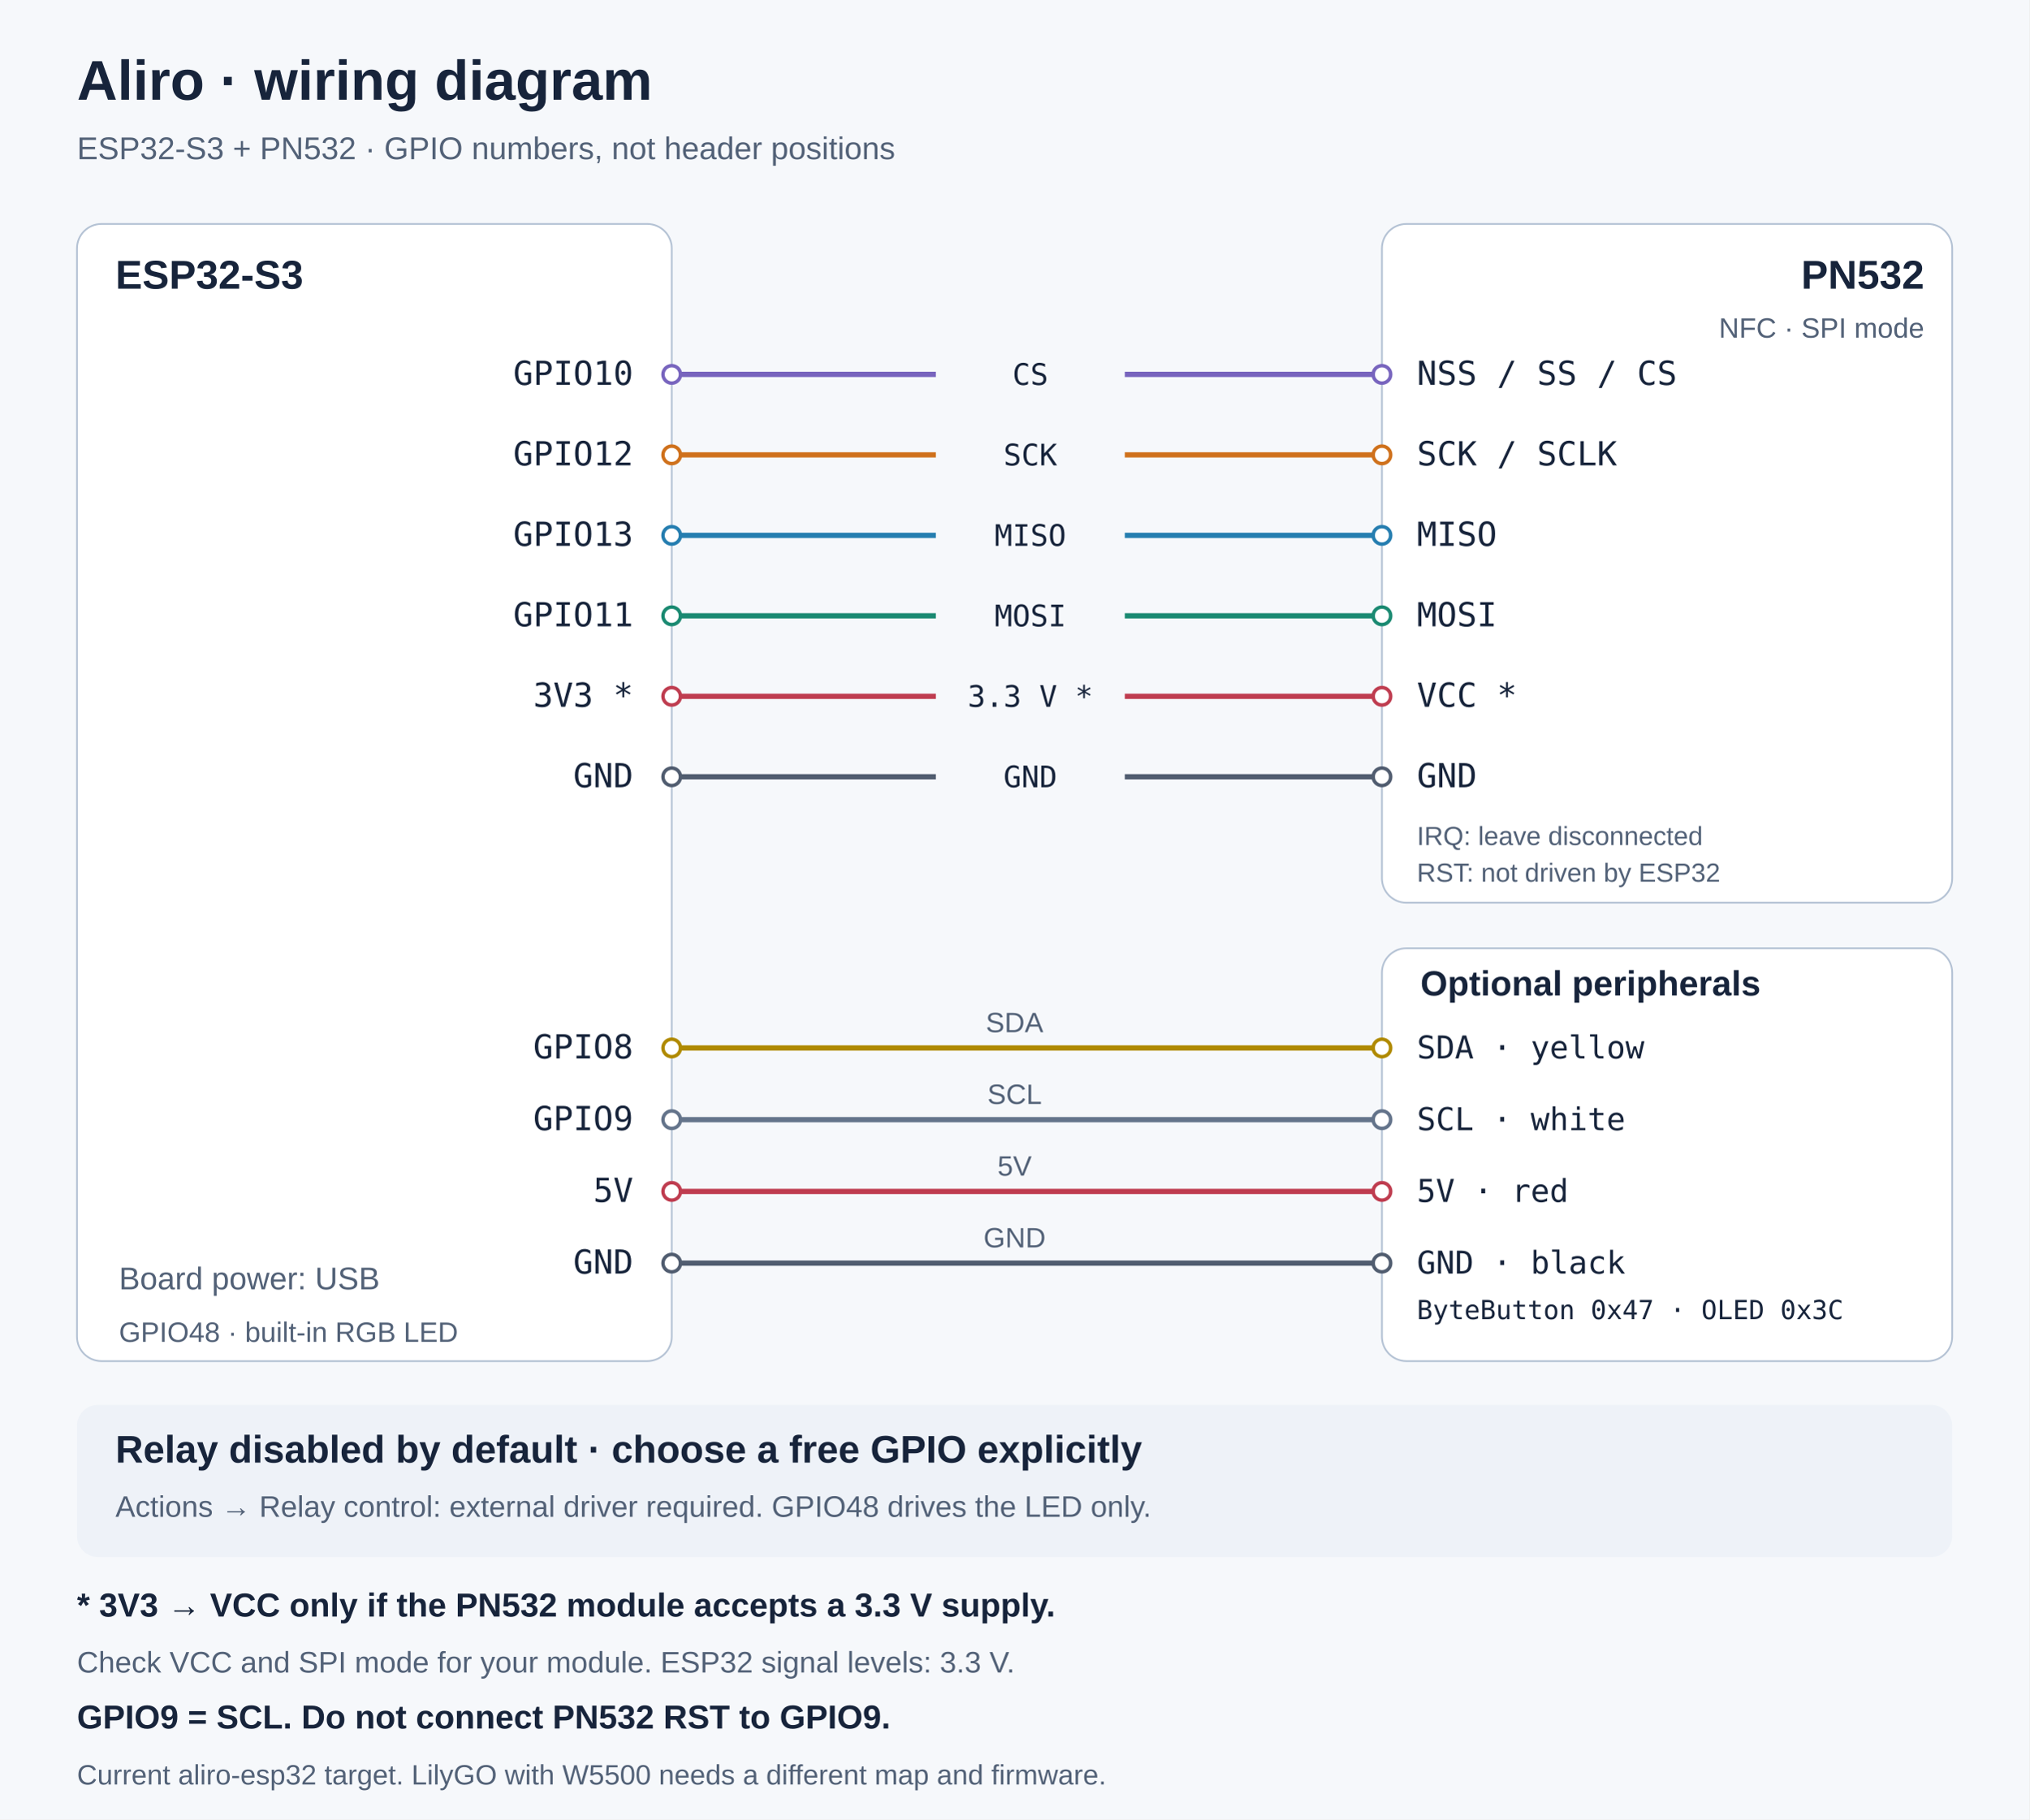
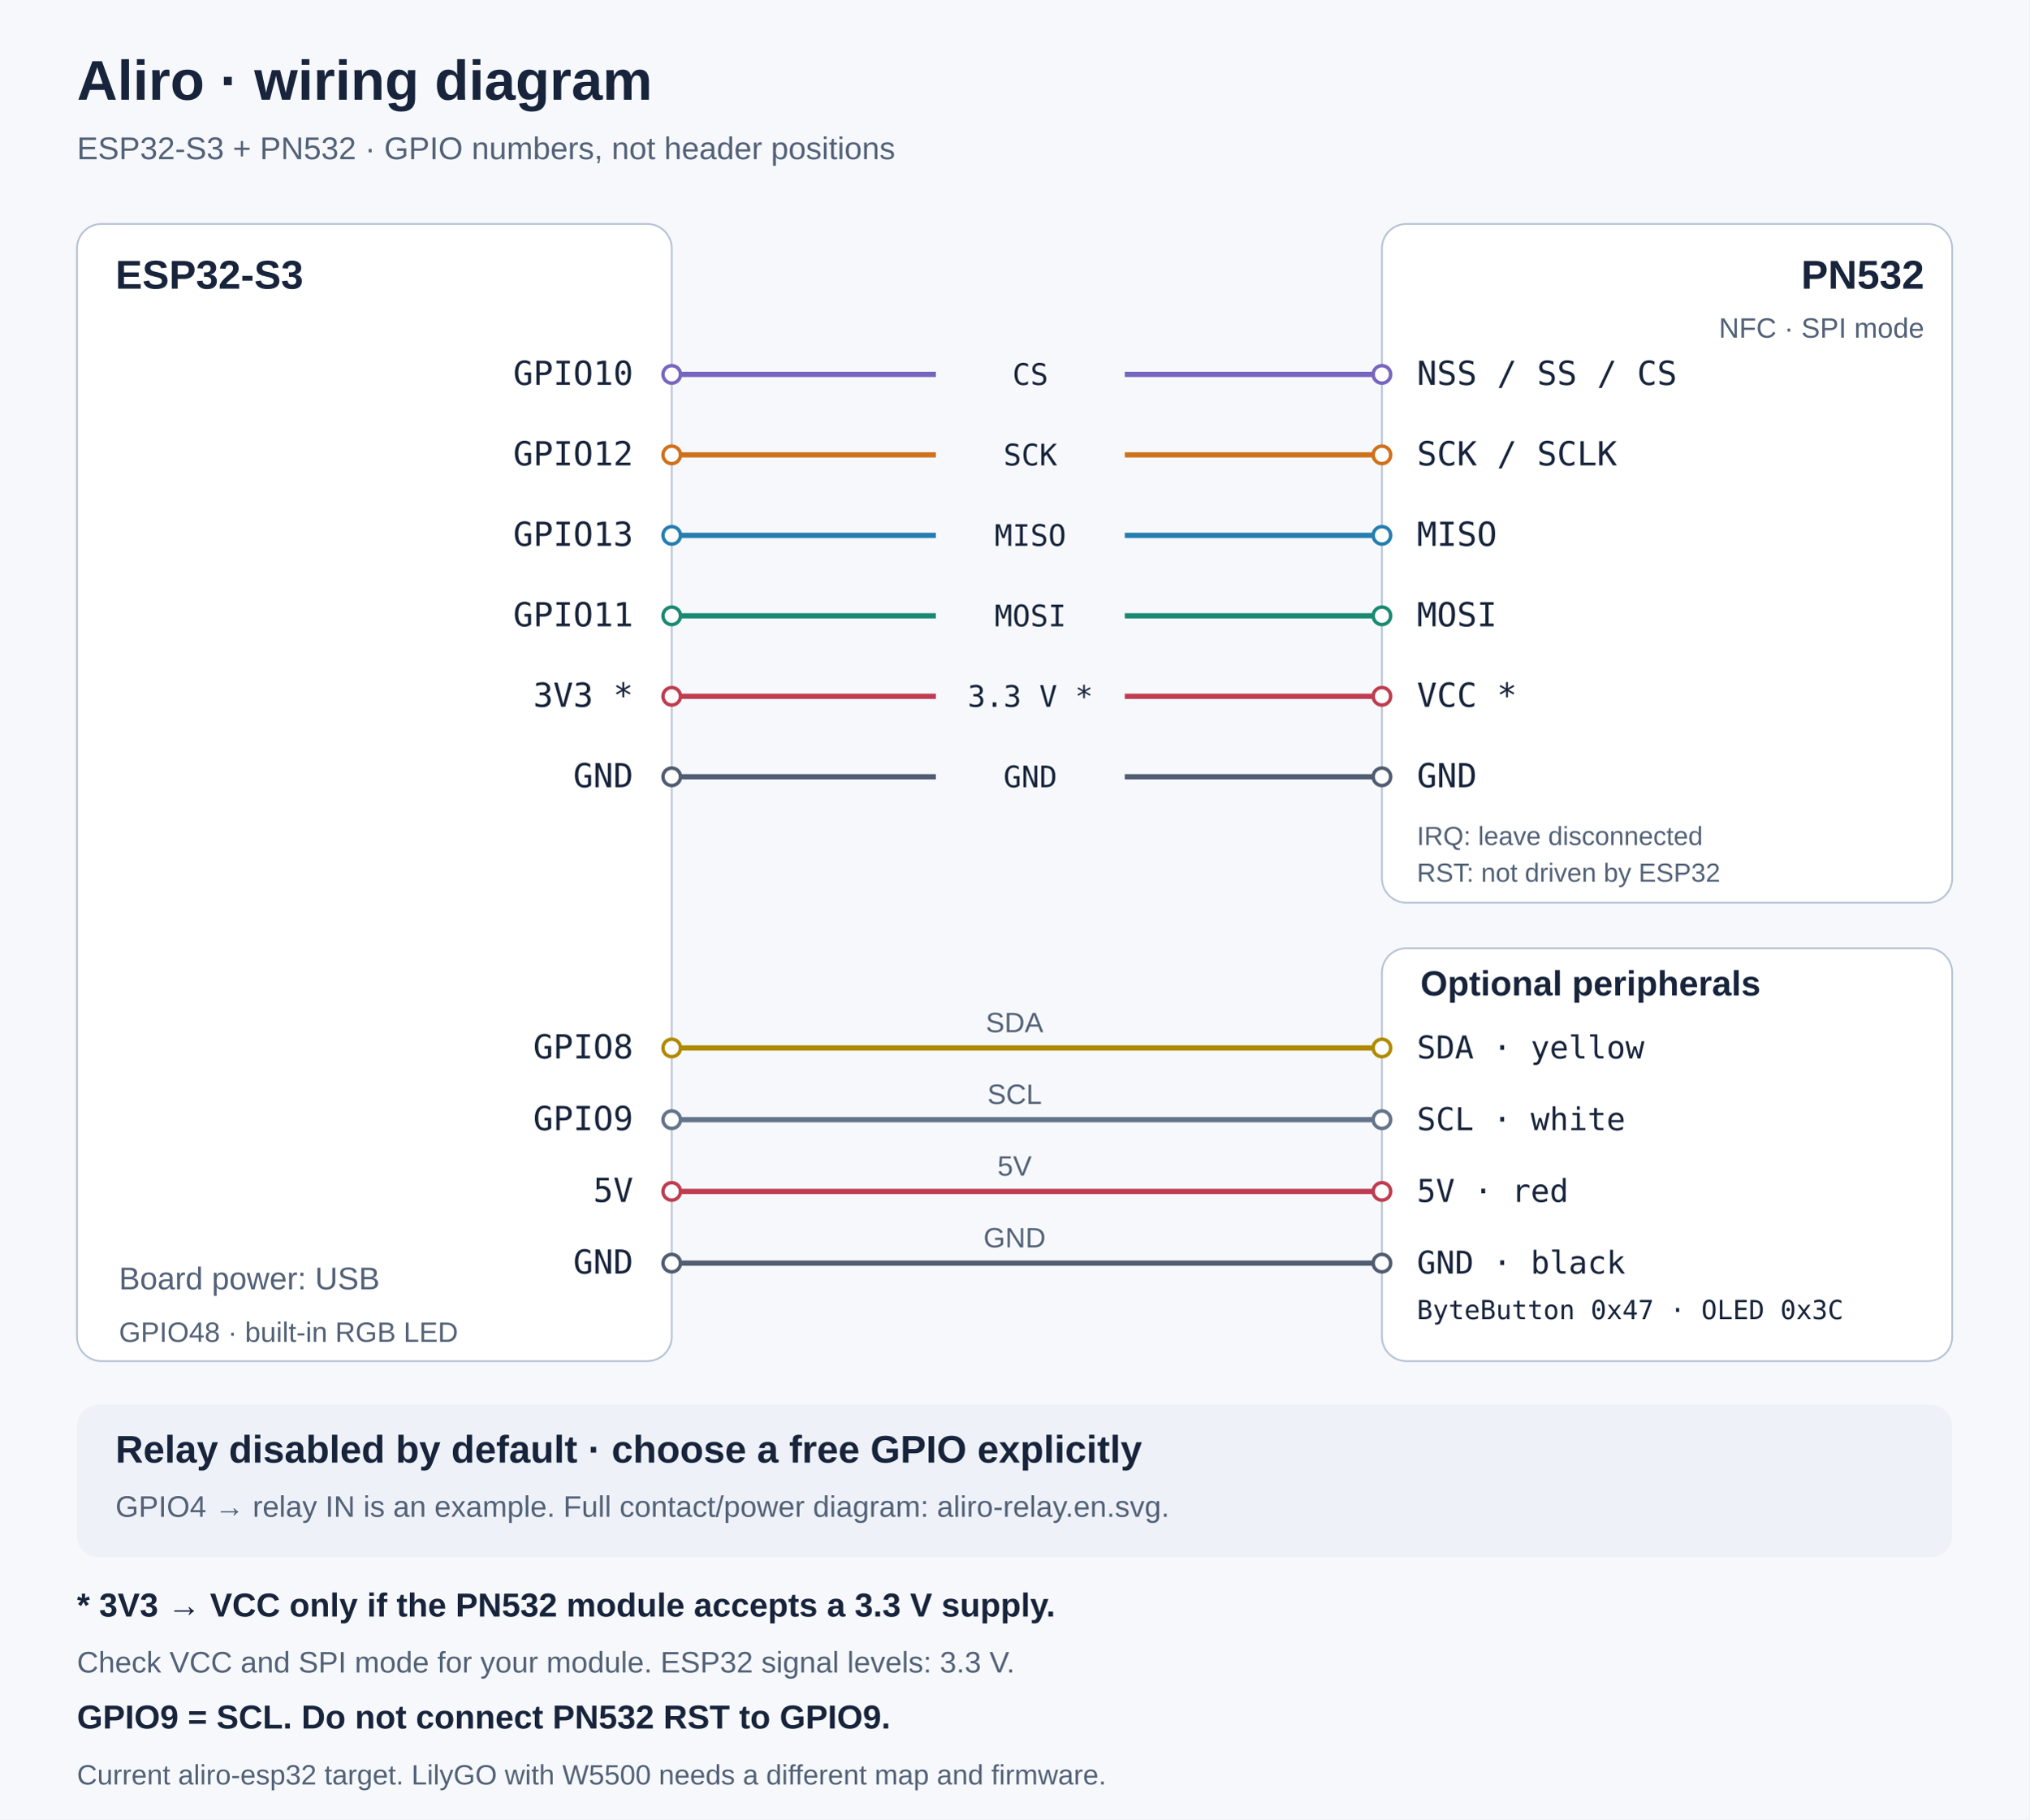
<svg xmlns="http://www.w3.org/2000/svg" width="1160" height="1040" viewBox="0 0 1160 1040" role="img" aria-labelledby="title desc">
  <style>text{font-family:Arial,Helvetica,sans-serif;fill:#17243b} .muted{fill:#526177} .mono{font-family:monospace} .wire{fill:none;stroke-width:3}</style>
  <rect width="1160" height="1040" fill="#f6f8fb" />
  <text x="44" y="57" font-size="32" font-weight="700">Aliro · wiring diagram</text>
  <text x="44" y="91" font-size="18" class="muted">ESP32-S3 + PN532 · GPIO numbers, not header positions</text>
  <rect x="44" y="128" width="340" height="650" rx="14" fill="#ffffff" stroke="#b4c2d4" />
  <rect x="790" y="128" width="326" height="388" rx="14" fill="#ffffff" stroke="#b4c2d4" />
  <rect x="790" y="542" width="326" height="236" rx="14" fill="#ffffff" stroke="#b4c2d4" />
  <text x="66" y="165" font-size="23" font-weight="700">ESP32-S3</text>
  <text x="1100" y="165" font-size="23" font-weight="700" text-anchor="end">PN532</text>
  <text x="1100" y="193" font-size="16" text-anchor="end" class="muted">NFC · SPI mode</text>
  <text x="68" y="737" font-size="18" class="muted">Board power: USB</text>
  <text x="68" y="767" font-size="16" class="muted">GPIO48 · built-in RGB LED</text>
  <text x="812" y="569" font-size="20" font-weight="700">Optional peripherals</text>
  <path d="M384 214 H790" class="wire" stroke="#7865be" />
  <circle cx="384" cy="214" r="5" fill="#fff" stroke="#7865be" stroke-width="2" />
  <circle cx="790" cy="214" r="5" fill="#fff" stroke="#7865be" stroke-width="2" />
  <text x="362" y="220" font-size="19" text-anchor="end" class="mono">GPIO10</text>
  <text x="810" y="220" font-size="19" class="mono">NSS / SS / CS</text>
  <rect x="535" y="199" width="108" height="29" rx="5" fill="#f6f8fb" />
  <text x="589" y="220" font-size="17" text-anchor="middle" class="mono">CS</text>
  <path d="M384 260 H790" class="wire" stroke="#cf711c" />
  <circle cx="384" cy="260" r="5" fill="#fff" stroke="#cf711c" stroke-width="2" />
  <circle cx="790" cy="260" r="5" fill="#fff" stroke="#cf711c" stroke-width="2" />
  <text x="362" y="266" font-size="19" text-anchor="end" class="mono">GPIO12</text>
  <text x="810" y="266" font-size="19" class="mono">SCK / SCLK</text>
  <rect x="535" y="245" width="108" height="29" rx="5" fill="#f6f8fb" />
  <text x="589" y="266" font-size="17" text-anchor="middle" class="mono">SCK</text>
  <path d="M384 306 H790" class="wire" stroke="#267eb0" />
  <circle cx="384" cy="306" r="5" fill="#fff" stroke="#267eb0" stroke-width="2" />
  <circle cx="790" cy="306" r="5" fill="#fff" stroke="#267eb0" stroke-width="2" />
  <text x="362" y="312" font-size="19" text-anchor="end" class="mono">GPIO13</text>
  <text x="810" y="312" font-size="19" class="mono">MISO</text>
  <rect x="535" y="291" width="108" height="29" rx="5" fill="#f6f8fb" />
  <text x="589" y="312" font-size="17" text-anchor="middle" class="mono">MISO</text>
  <path d="M384 352 H790" class="wire" stroke="#1b8a72" />
  <circle cx="384" cy="352" r="5" fill="#fff" stroke="#1b8a72" stroke-width="2" />
  <circle cx="790" cy="352" r="5" fill="#fff" stroke="#1b8a72" stroke-width="2" />
  <text x="362" y="358" font-size="19" text-anchor="end" class="mono">GPIO11</text>
  <text x="810" y="358" font-size="19" class="mono">MOSI</text>
  <rect x="535" y="337" width="108" height="29" rx="5" fill="#f6f8fb" />
  <text x="589" y="358" font-size="17" text-anchor="middle" class="mono">MOSI</text>
  <path d="M384 398 H790" class="wire" stroke="#bf3d50" />
  <circle cx="384" cy="398" r="5" fill="#fff" stroke="#bf3d50" stroke-width="2" />
  <circle cx="790" cy="398" r="5" fill="#fff" stroke="#bf3d50" stroke-width="2" />
  <text x="362" y="404" font-size="19" text-anchor="end" class="mono">3V3 *</text>
  <text x="810" y="404" font-size="19" class="mono">VCC *</text>
  <rect x="535" y="383" width="108" height="29" rx="5" fill="#f6f8fb" />
  <text x="589" y="404" font-size="17" text-anchor="middle" class="mono">3.3 V *</text>
  <path d="M384 444 H790" class="wire" stroke="#515d70" />
  <circle cx="384" cy="444" r="5" fill="#fff" stroke="#515d70" stroke-width="2" />
  <circle cx="790" cy="444" r="5" fill="#fff" stroke="#515d70" stroke-width="2" />
  <text x="362" y="450" font-size="19" text-anchor="end" class="mono">GND</text>
  <text x="810" y="450" font-size="19" class="mono">GND</text>
  <rect x="535" y="429" width="108" height="29" rx="5" fill="#f6f8fb" />
  <text x="589" y="450" font-size="17" text-anchor="middle" class="mono">GND</text>
  <text x="810" y="483" font-size="15" class="muted">IRQ: leave disconnected</text>
  <text x="810" y="504" font-size="15" class="muted">RST: not driven by ESP32</text>
  <path d="M384 599 H790" class="wire" stroke="#b08a00" />
  <circle cx="384" cy="599" r="5" fill="#fff" stroke="#b08a00" stroke-width="2" />
  <circle cx="790" cy="599" r="5" fill="#fff" stroke="#b08a00" stroke-width="2" />
  <text x="362" y="605" font-size="19" text-anchor="end" class="mono">GPIO8</text>
  <text x="810" y="605" font-size="18" class="mono">SDA · yellow</text>
  <text x="580" y="590" font-size="16" text-anchor="middle" class="muted">SDA</text>
  <path d="M384 640 H790" class="wire" stroke="#64748b" />
  <circle cx="384" cy="640" r="5" fill="#fff" stroke="#64748b" stroke-width="2" />
  <circle cx="790" cy="640" r="5" fill="#fff" stroke="#64748b" stroke-width="2" />
  <text x="362" y="646" font-size="19" text-anchor="end" class="mono">GPIO9</text>
  <text x="810" y="646" font-size="18" class="mono">SCL · white</text>
  <text x="580" y="631" font-size="16" text-anchor="middle" class="muted">SCL</text>
  <path d="M384 681 H790" class="wire" stroke="#bf3d50" />
  <circle cx="384" cy="681" r="5" fill="#fff" stroke="#bf3d50" stroke-width="2" />
  <circle cx="790" cy="681" r="5" fill="#fff" stroke="#bf3d50" stroke-width="2" />
  <text x="362" y="687" font-size="19" text-anchor="end" class="mono">5V</text>
  <text x="810" y="687" font-size="18" class="mono">5V · red</text>
  <text x="580" y="672" font-size="16" text-anchor="middle" class="muted">5V</text>
  <path d="M384 722 H790" class="wire" stroke="#515d70" />
  <circle cx="384" cy="722" r="5" fill="#fff" stroke="#515d70" stroke-width="2" />
  <circle cx="790" cy="722" r="5" fill="#fff" stroke="#515d70" stroke-width="2" />
  <text x="362" y="728" font-size="19" text-anchor="end" class="mono">GND</text>
  <text x="810" y="728" font-size="18" class="mono">GND · black</text>
  <text x="580" y="713" font-size="16" text-anchor="middle" class="muted">GND</text>
  <text x="810" y="754" font-size="15" class="mono">ByteButton 0x47 · OLED 0x3C</text>
  <rect x="44" y="803" width="1072" height="87" rx="12" fill="#eef2f8" />
  <text x="66" y="836" font-size="22" font-weight="700">Relay disabled by default · choose a free GPIO explicitly</text>
-   <text x="66" y="867" font-size="17" class="muted">Actions → Relay control: external driver required. GPIO48 drives the LED only.</text>
+   <text x="66" y="867" font-size="17" class="muted">GPIO4 → relay IN is an example. Full contact/power diagram: aliro-relay.en.svg.</text>
  <text x="44" y="924" font-size="19" font-weight="700">* 3V3 → VCC only if the PN532 module accepts a 3.3 V supply.</text>
  <text x="44" y="956" font-size="17" class="muted">Check VCC and SPI mode for your module. ESP32 signal levels: 3.3 V.</text>
  <text x="44" y="988" font-size="19" font-weight="700">GPIO9 = SCL. Do not connect PN532 RST to GPIO9.</text>
  <text x="44" y="1020" font-size="16" class="muted">Current aliro-esp32 target. LilyGO with W5500 needs a different map and firmware.</text>
</svg>
